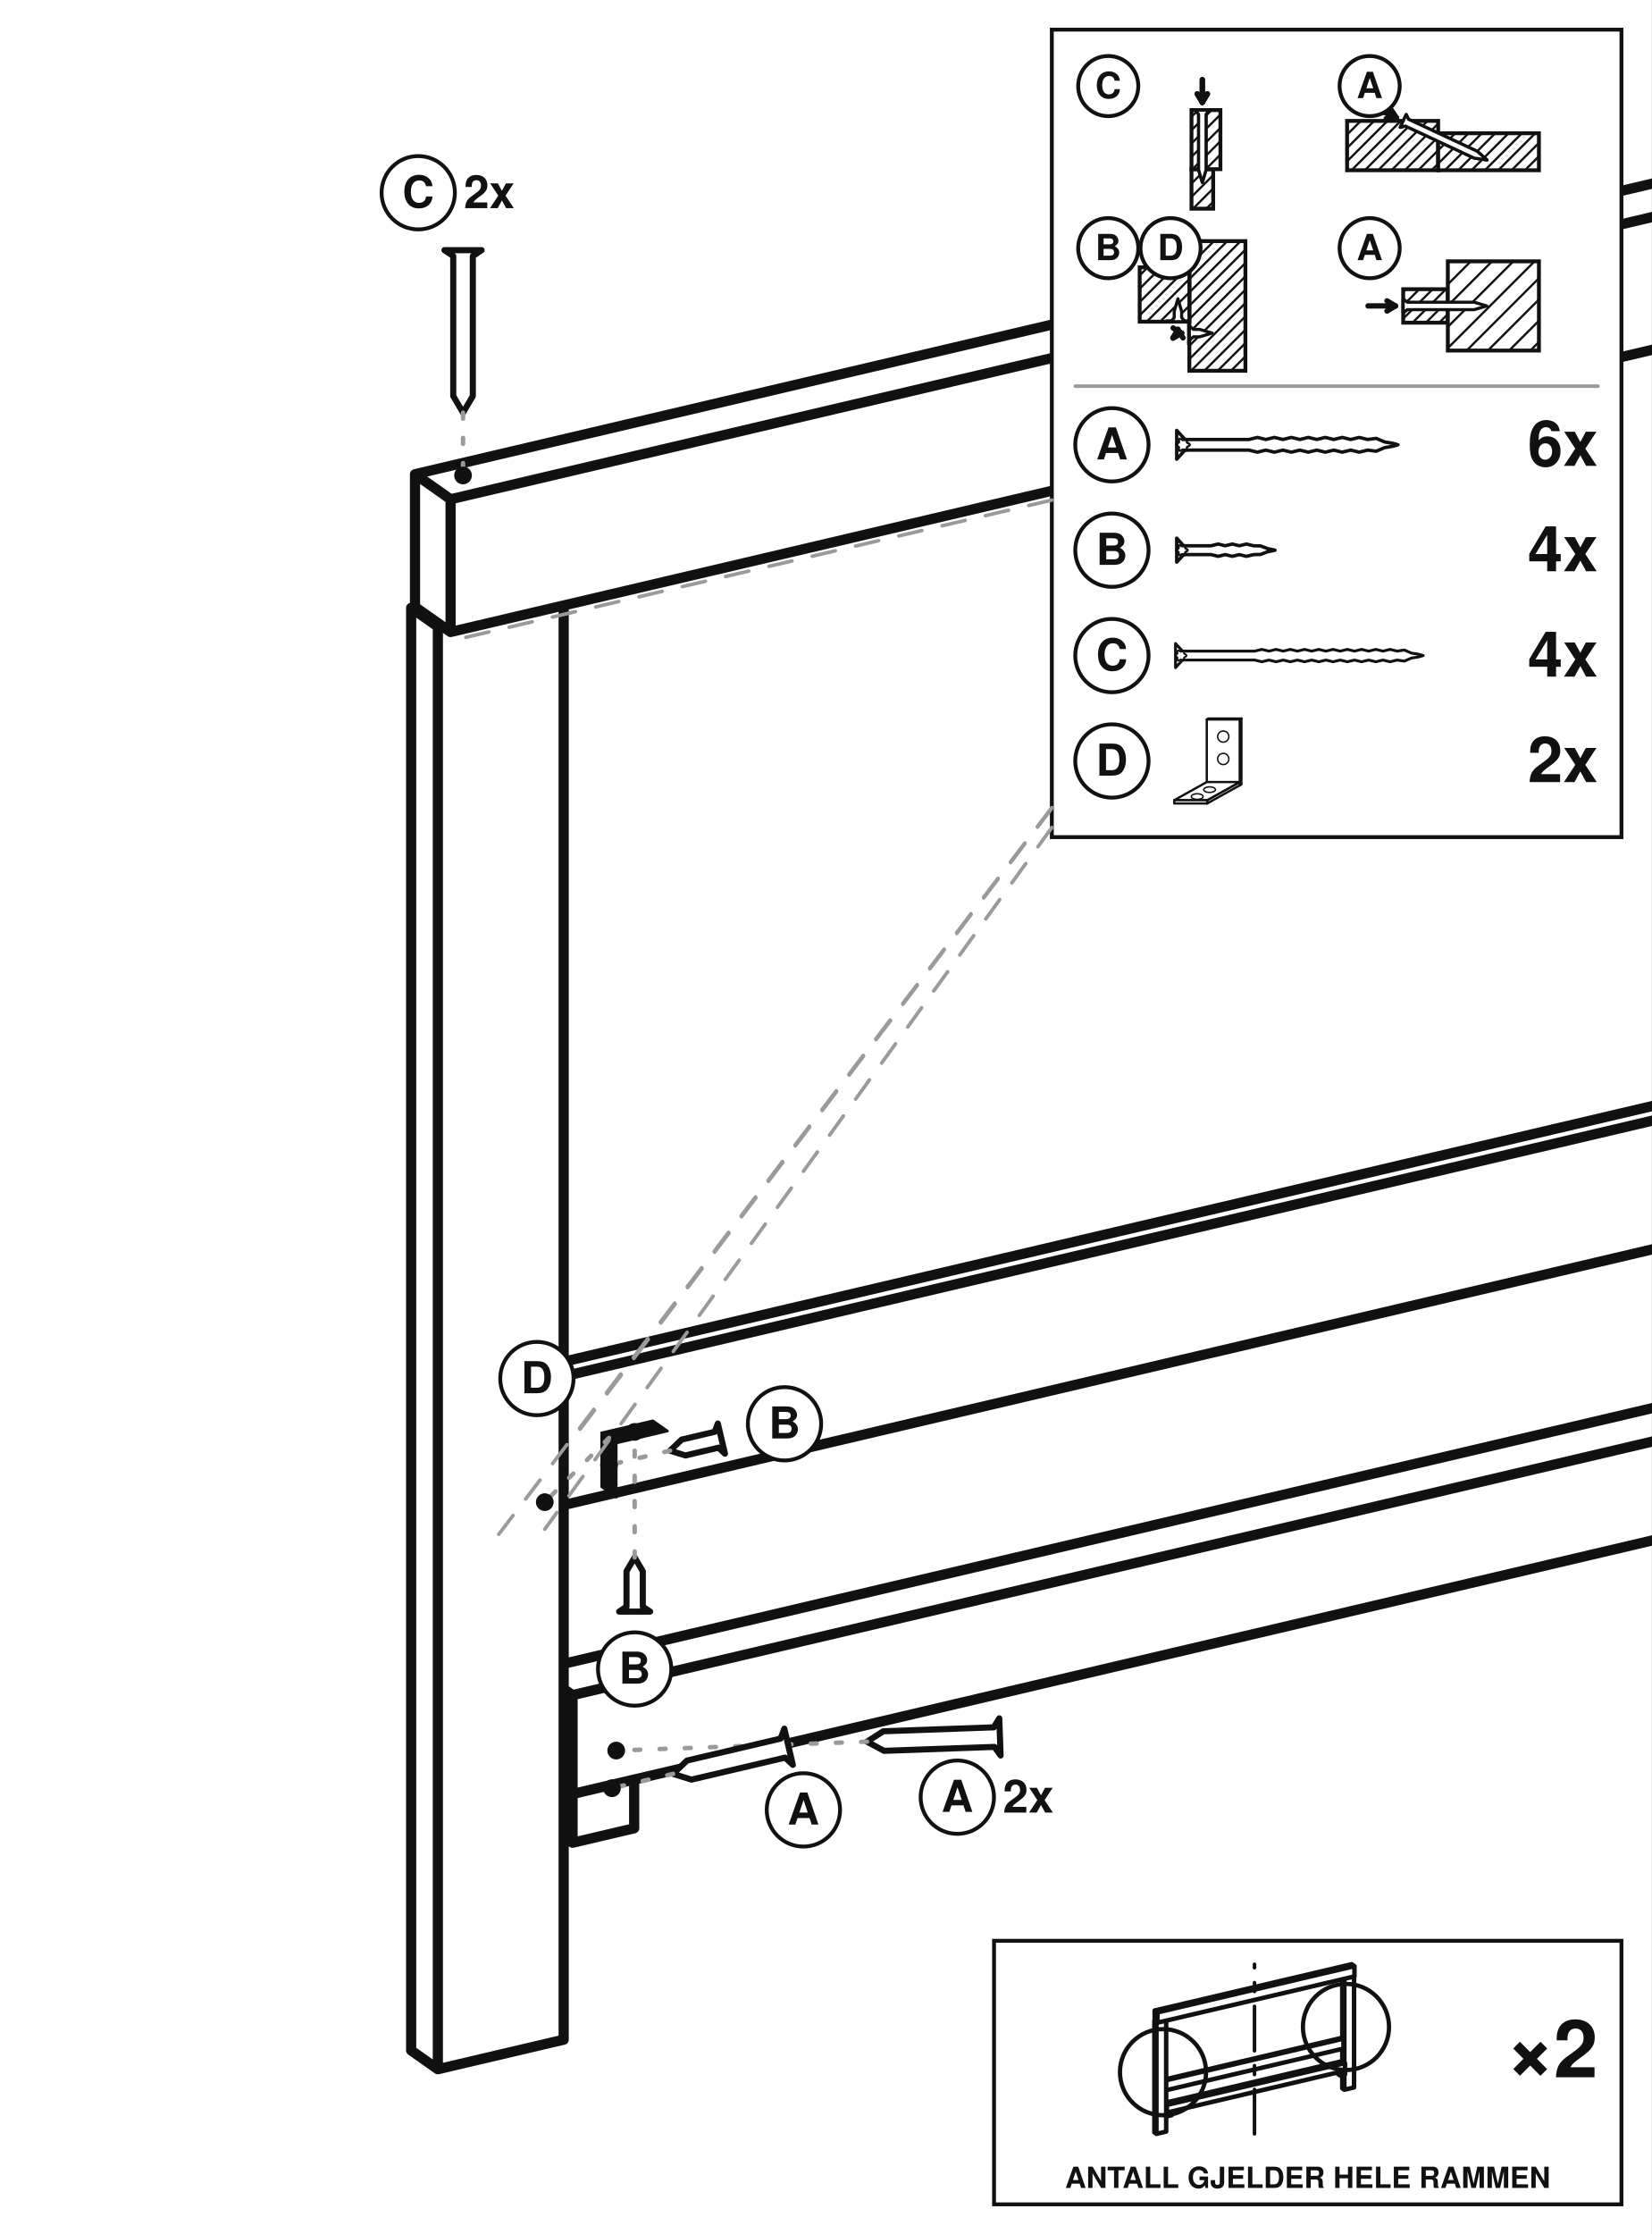
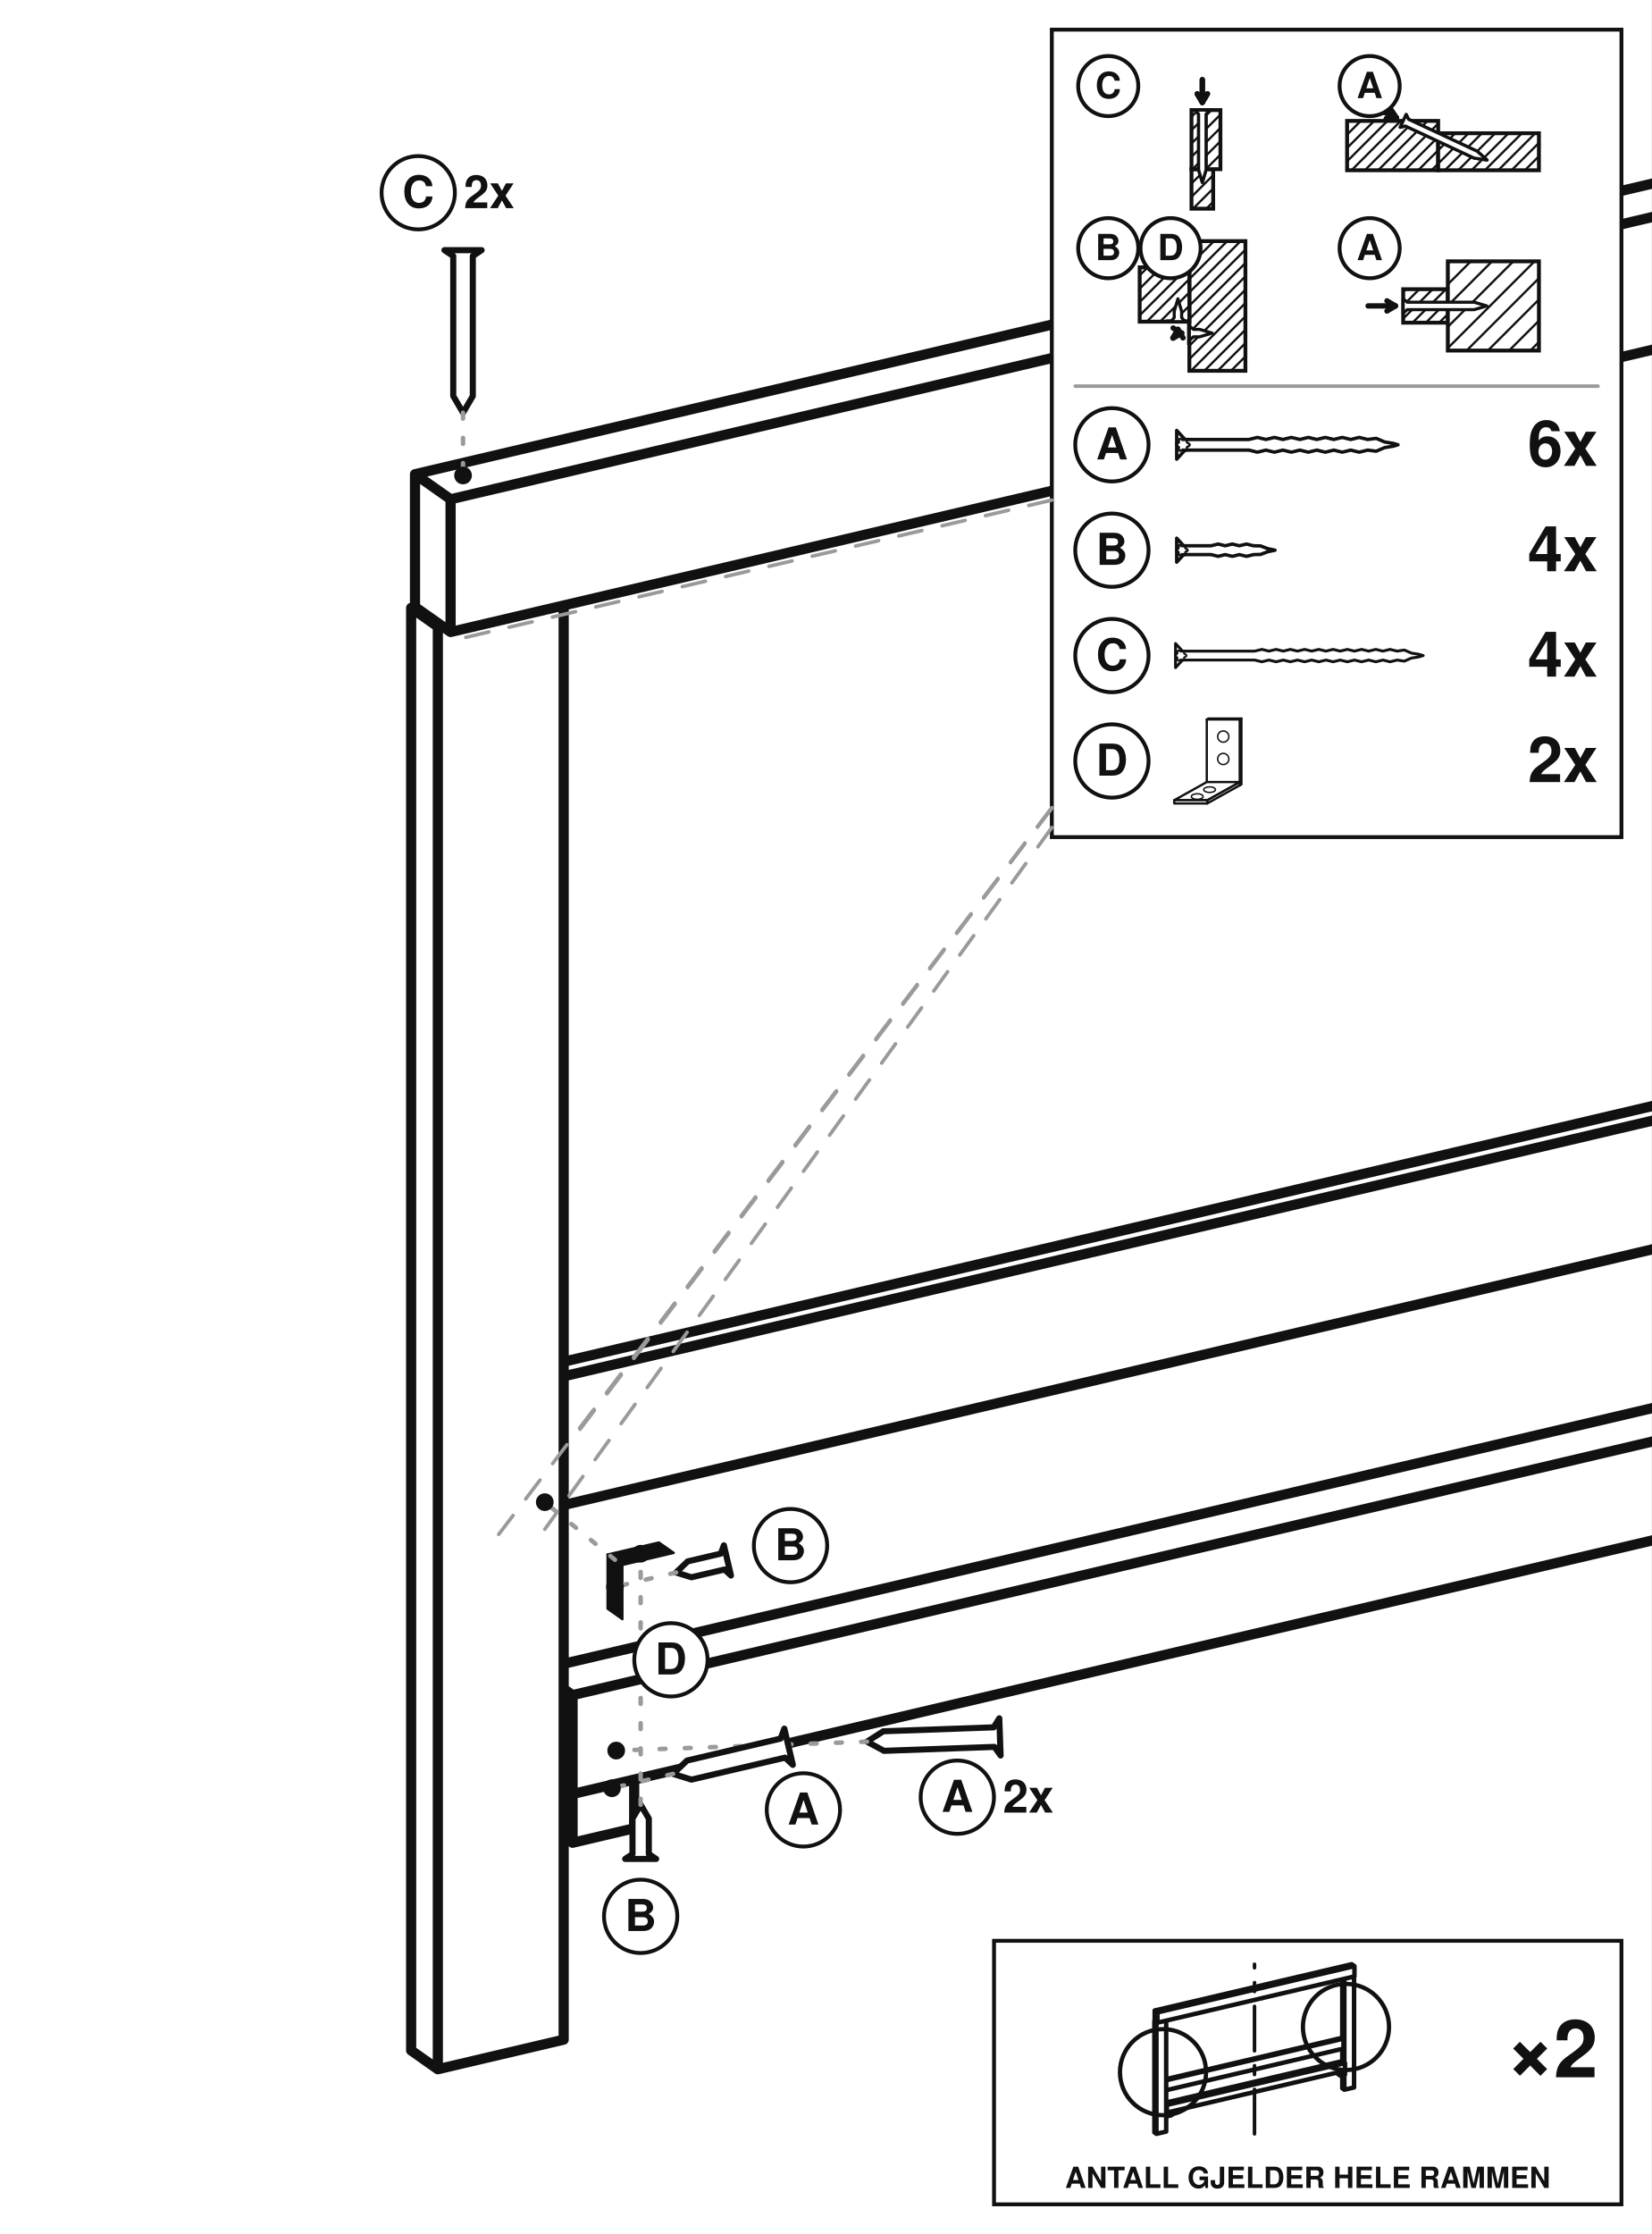
<svg xmlns="http://www.w3.org/2000/svg" viewBox="-1348.04 -551.25 1113.74 1506.68">
  <rect x="-1348.04" y="-551.25" width="1113.74" height="1506.68" fill="#ffffff" />
  <path d="M567.82,210.25 L591.82,227.15 M591.82,293.84 L591.82,227.15 M-967.82,587.77 L-961.82,592 M-961.82,658.69 L-961.82,592 M-967.82,654.46 L-961.82,658.69 M567.82,210.25 L-967.82,570.86 M591.82,293.84 L-961.82,658.69 M591.82,227.15 L-961.82,592 M591.82,326.73 L591.82,293.84 M526.26,319.58 L526.26,309.24 M550.26,336.49 L550.26,303.6 M526.26,319.58 L550.26,336.49 M591.82,326.73 L550.26,336.49 M591.82,293.84 L550.26,303.6 M-920.26,681.81 L-920.26,648.92 M-967.82,654.46 L-961.82,658.69 M-961.82,691.57 L-961.82,658.69 M-967.82,687.35 L-961.82,691.57 M-920.26,681.81 L-961.82,691.57 M-920.26,648.92 L-961.82,658.69 M670.7,439.6 L670.7,-527.69 M567.82,446.85 L567.82,332.37 M567.82,210.25 L567.82,103.17 M567.82,6.53 L567.82,-503.53 M585.82,459.53 L585.82,328.14 M585.82,222.93 L585.82,-507.76 M567.82,446.85 L585.82,459.53 M670.7,439.6 L585.82,459.53 M-967.82,824.38 L-967.82,-142.91 M-1070.7,831.63 L-1070.7,-141.3 M-1070.7,-141.3 L-1052.7,-128.62 M-1052.7,844.31 L-1052.7,-128.62 M-1070.7,831.63 L-1052.7,844.31 M-1068.1,-141.91 L-1070.7,-141.3 M-967.82,824.38 L-1052.7,844.31 M-1050.1,-129.23 L-1052.7,-128.62 M567.82,6.53 L578.32,13.92 M578.32,100.71 L578.32,13.92 M567.82,6.53 L-967.82,367.14 M578.32,100.71 L-967.82,463.79 M578.32,13.92 L-967.82,377 M650.1,-634.92 L674.1,-618.01 M674.1,-528.48 L674.1,-618.01 M-1068.1,-141.91 L-1068.1,-231.44 M-1068.1,-231.44 L-1044.1,-214.53 M-1044.1,-125 L-1044.1,-214.53 M-1068.1,-141.91 L-1044.1,-125 M650.1,-634.92 L-1068.1,-231.44 M674.1,-528.48 L-1044.1,-125 M674.1,-618.01 L-1044.1,-214.53" fill="none" stroke="#111111" stroke-width="3.09" stroke-linecap="round" stroke-linejoin="round" stroke-dasharray="26 20" />
  <path d="M567.82,210.25 L591.82,227.15 M591.82,293.84 L591.82,227.15 M-967.82,587.77 L-961.82,592 M-961.82,658.69 L-961.82,592 M-967.82,654.46 L-961.82,658.69 M567.82,210.25 L-967.82,570.86 M591.82,293.84 L-961.82,658.69 M591.82,227.15 L-961.82,592 M591.82,326.73 L591.82,293.84 M526.26,319.58 L526.26,309.24 M550.26,336.49 L550.26,303.6 M526.26,319.58 L550.26,336.49 M591.82,326.73 L550.26,336.49 M591.82,293.84 L550.26,303.6 M-920.26,681.81 L-920.26,648.92 M-967.82,654.46 L-961.82,658.69 M-961.82,691.57 L-961.82,658.69 M-967.82,687.35 L-961.82,691.57 M-920.26,681.81 L-961.82,691.57 M-920.26,648.92 L-961.82,658.69 M670.7,439.6 L670.7,-527.69 M567.82,446.85 L567.82,332.37 M567.82,210.25 L567.82,103.17 M567.82,6.53 L567.82,-503.53 M585.82,459.53 L585.82,328.14 M585.82,222.93 L585.82,-507.76 M567.82,446.85 L585.82,459.53 M670.7,439.6 L585.82,459.53 M-967.82,824.38 L-967.82,-142.91 M-1070.7,831.63 L-1070.7,-141.3 M-1070.7,-141.3 L-1052.7,-128.62 M-1052.7,844.31 L-1052.7,-128.62 M-1070.7,831.63 L-1052.7,844.31 M-1068.1,-141.91 L-1070.7,-141.3 M-967.82,824.38 L-1052.7,844.31 M-1050.1,-129.23 L-1052.7,-128.62 M567.82,6.53 L578.32,13.92 M578.32,100.71 L578.32,13.92 M567.82,6.53 L-967.82,367.14 M578.32,100.71 L-967.82,463.79 M578.32,13.92 L-967.82,377 M650.1,-634.92 L674.1,-618.01 M674.1,-528.48 L674.1,-618.01 M-1068.1,-141.91 L-1068.1,-231.44 M-1068.1,-231.44 L-1044.1,-214.53 M-1044.1,-125 L-1044.1,-214.53 M-1068.1,-141.91 L-1044.1,-125 M650.1,-634.92 L-1068.1,-231.44 M674.1,-528.48 L-1044.1,-125 M674.1,-618.01 L-1044.1,-214.53" fill="none" stroke="#111111" stroke-width="6.87" stroke-linecap="round" stroke-linejoin="round" />
  <rect x="-638.54" y="-531.25" width="384.24" height="544.58" rx="0" fill="#ffffff" stroke="#111111" stroke-width="2.61" />
  <rect x="-544.34" y="-437.15" width="14.64" height="26.65" rx="0" fill="#ffffff" stroke="#111111" stroke-width="2.61" />
  <path d="M-544.34,-436.46 L-543.65,-437.15 M-544.34,-427.47 L-534.65,-437.15 M-544.34,-418.47 L-529.7,-433.11 M-543.3,-410.51 L-529.7,-424.11 M-534.3,-410.51 L-529.7,-415.11" fill="none" stroke="#111111" stroke-width="1.51" />
  <rect x="-544.34" y="-477.01" width="19.52" height="39.86" rx="0" fill="#ffffff" stroke="#111111" stroke-width="2.61" />
  <path d="M-544.34,-472.46 L-539.79,-477.01 M-544.34,-463.46 L-530.79,-477.01 M-544.34,-454.46 L-524.82,-473.98 M-544.34,-445.46 L-524.82,-464.98 M-543.65,-437.15 L-524.82,-455.98 M-534.65,-437.15 L-524.82,-446.99 M-525.65,-437.15 L-524.82,-437.99" fill="none" stroke="#111111" stroke-width="1.51" />
  <path d="M-532.26,-477.01 L-534.51,-474.25 L-534.51,-436.73 L-537.02,-428.21 L-539.53,-436.73 L-539.53,-474.25 L-541.78,-477.01 Z" fill="#ffffff" stroke="#111111" stroke-width="2.09" stroke-linejoin="round" />
  <path d="M-537.02,-497.51 L-537.02,-482.25" fill="none" stroke="#111111" stroke-width="3.61" stroke-linecap="round" />
  <path d="M-537.02,-482.25 L-533.58,-487.97" fill="none" stroke="#111111" stroke-width="3.61" stroke-linecap="round" />
  <path d="M-537.02,-482.25 L-540.46,-487.97" fill="none" stroke="#111111" stroke-width="3.61" stroke-linecap="round" />
  <path d="M-532.26,-477.01 L-534.51,-474.25 L-534.51,-436.73 L-537.02,-428.21 L-539.53,-436.73 L-539.53,-474.25 L-541.78,-477.01 Z" fill="#ffffff" stroke="#111111" stroke-width="2.09" stroke-linejoin="round" />
  <path d="M-537.02,-497.51 L-537.02,-482.25" fill="none" stroke="#111111" stroke-width="3.61" stroke-linecap="round" />
  <path d="M-537.02,-482.25 L-533.58,-487.97" fill="none" stroke="#111111" stroke-width="3.61" stroke-linecap="round" />
  <path d="M-537.02,-482.25 L-540.46,-487.97" fill="none" stroke="#111111" stroke-width="3.61" stroke-linecap="round" />
  <circle cx="-600.49" cy="-493.2" r="20.28" fill="#ffffff" stroke="#111111" stroke-width="2.61" />
  <text x="-600.49" y="-485.09" font-family="Helvetica, Arial, sans-serif" font-size="24.33" font-weight="bold" text-anchor="middle" fill="#111111">C</text>
  <rect x="-439.37" y="-469.71" width="61.43" height="33.28" rx="0" fill="#ffffff" stroke="#111111" stroke-width="2.61" />
  <path d="M-439.37,-469.45 L-439.11,-469.71 M-439.37,-460.45 L-430.12,-469.71 M-439.37,-451.46 L-421.12,-469.71 M-439.37,-442.46 L-412.12,-469.71 M-436.4,-436.42 L-403.12,-469.71 M-427.41,-436.42 L-394.12,-469.71 M-418.41,-436.42 L-385.12,-469.71 M-409.41,-436.42 L-377.93,-467.9 M-400.41,-436.42 L-377.93,-458.9 M-391.41,-436.42 L-377.93,-449.9 M-382.42,-436.42 L-377.93,-440.9" fill="none" stroke="#111111" stroke-width="1.51" />
  <rect x="-377.93" y="-461.38" width="67.95" height="24.96" rx="0" fill="#ffffff" stroke="#111111" stroke-width="2.61" />
  <path d="M-377.93,-458.9 L-375.45,-461.38 M-377.93,-449.9 L-366.45,-461.38 M-377.93,-440.9 L-357.45,-461.38 M-373.42,-436.42 L-348.45,-461.38 M-364.42,-436.42 L-339.46,-461.38 M-355.42,-436.42 L-330.46,-461.38 M-346.42,-436.42 L-321.46,-461.38 M-337.42,-436.42 L-312.46,-461.38 M-328.43,-436.42 L-309.98,-454.87 M-319.43,-436.42 L-309.98,-445.87 M-310.43,-436.42 L-309.98,-436.87" fill="none" stroke="#111111" stroke-width="1.51" />
  <path d="M-399.5,-474.02 L-397.95,-470.81 L-351.62,-449.21 L-344.95,-443.33 L-353.73,-444.66 L-400.07,-466.27 L-403.52,-465.39 Z" fill="#ffffff" stroke="#111111" stroke-width="2.09" stroke-linejoin="round" />
  <path d="M-425.26,-480.78 L-406.26,-471.92" fill="none" stroke="#111111" stroke-width="3.61" stroke-linecap="round" />
  <path d="M-406.26,-471.92 L-409.98,-477.45" fill="none" stroke="#111111" stroke-width="3.61" stroke-linecap="round" />
  <path d="M-406.26,-471.92 L-412.89,-471.22" fill="none" stroke="#111111" stroke-width="3.61" stroke-linecap="round" />
  <path d="M-399.5,-474.02 L-397.95,-470.81 L-351.62,-449.21 L-344.95,-443.33 L-353.73,-444.66 L-400.07,-466.27 L-403.52,-465.39 Z" fill="#ffffff" stroke="#111111" stroke-width="2.09" stroke-linejoin="round" />
  <path d="M-425.26,-480.78 L-406.26,-471.92" fill="none" stroke="#111111" stroke-width="3.61" stroke-linecap="round" />
  <path d="M-406.26,-471.92 L-409.98,-477.45" fill="none" stroke="#111111" stroke-width="3.61" stroke-linecap="round" />
  <path d="M-406.26,-471.92 L-412.89,-471.22" fill="none" stroke="#111111" stroke-width="3.61" stroke-linecap="round" />
  <circle cx="-424.16" cy="-493.2" r="20.28" fill="#ffffff" stroke="#111111" stroke-width="2.61" />
  <text x="-424.16" y="-485.09" font-family="Helvetica, Arial, sans-serif" font-size="24.33" font-weight="bold" text-anchor="middle" fill="#111111">A</text>
  <rect x="-545.76" y="-388.64" width="37.79" height="87.46" rx="0" fill="#ffffff" stroke="#111111" stroke-width="2.61" />
  <path d="M-545.76,-381.05 L-538.17,-388.64 M-545.76,-372.05 L-529.17,-388.64 M-545.76,-363.06 L-520.18,-388.64 M-545.76,-354.06 L-511.18,-388.64 M-545.76,-345.06 L-507.97,-382.85 M-545.76,-336.06 L-507.97,-373.85 M-545.76,-327.06 L-507.97,-364.85 M-545.76,-318.06 L-507.97,-355.85 M-545.76,-309.07 L-507.97,-346.86 M-544.64,-301.19 L-507.97,-337.86 M-535.65,-301.19 L-507.97,-328.86 M-526.65,-301.19 L-507.97,-319.86 M-517.65,-301.19 L-507.97,-310.86 M-508.65,-301.19 L-507.97,-301.87" fill="none" stroke="#111111" stroke-width="1.51" />
  <rect x="-579.28" y="-370.94" width="33.52" height="36.63" rx="0" fill="#ffffff" stroke="#111111" stroke-width="2.61" />
  <path d="M-579.28,-365.53 L-573.87,-370.94 M-579.28,-356.53 L-564.87,-370.94 M-579.28,-347.54 L-555.87,-370.94 M-579.28,-338.54 L-546.87,-370.94 M-574.51,-334.31 L-545.76,-363.06 M-565.51,-334.31 L-545.76,-354.06 M-556.51,-334.31 L-545.76,-345.06 M-547.51,-334.31 L-545.76,-336.06" fill="none" stroke="#111111" stroke-width="1.51" />
  <path d="M-545.76,-334.31 L-545.76,-318.89 L-546.53,-318.89 L-546.53,-334.31 Z" fill="#111111" stroke="#111111" stroke-width="1.57" stroke-linejoin="round" />
  <path d="M-545.76,-334.31 L-561.19,-334.31 L-561.19,-335.08 L-545.76,-335.08 Z" fill="#111111" stroke="#111111" stroke-width="1.57" stroke-linejoin="round" />
  <path d="M-545.76,-331.36 L-543.01,-329.11 L-538.86,-329.11 L-530.34,-326.6 L-538.86,-324.09 L-543.01,-324.09 L-545.76,-321.84 Z" fill="#ffffff" stroke="#111111" stroke-width="2.09" stroke-linejoin="round" />
  <path d="M-552.24,-326.6 L-551,-326.6" fill="none" stroke="#111111" stroke-width="3.61" stroke-linecap="round" />
  <path d="M-551,-326.6 L-556.72,-330.04" fill="none" stroke="#111111" stroke-width="3.61" stroke-linecap="round" />
  <path d="M-551,-326.6 L-556.72,-323.16" fill="none" stroke="#111111" stroke-width="3.61" stroke-linecap="round" />
  <path d="M-558.24,-334.31 L-555.98,-337.07 L-555.98,-341.21 L-553.48,-349.74 L-550.97,-341.21 L-550.97,-337.07 L-548.71,-334.31 Z" fill="#ffffff" stroke="#111111" stroke-width="2.09" stroke-linejoin="round" />
  <path d="M-553.48,-327.83 L-553.48,-329.07" fill="none" stroke="#111111" stroke-width="3.61" stroke-linecap="round" />
  <path d="M-553.48,-329.07 L-556.91,-323.36" fill="none" stroke="#111111" stroke-width="3.61" stroke-linecap="round" />
  <path d="M-553.48,-329.07 L-550.04,-323.36" fill="none" stroke="#111111" stroke-width="3.61" stroke-linecap="round" />
  <circle cx="-600.49" cy="-383.88" r="20.28" fill="#ffffff" stroke="#111111" stroke-width="2.61" />
  <text x="-600.49" y="-375.77" font-family="Helvetica, Arial, sans-serif" font-size="24.33" font-weight="bold" text-anchor="middle" fill="#111111">B</text>
  <circle cx="-558.45" cy="-383.88" r="20.28" fill="#ffffff" stroke="#111111" stroke-width="2.61" />
  <text x="-558.45" y="-375.77" font-family="Helvetica, Arial, sans-serif" font-size="24.33" font-weight="bold" text-anchor="middle" fill="#111111">D</text>
  <rect x="-401.52" y="-356.2" width="30.1" height="22.57" rx="0" fill="#ffffff" stroke="#111111" stroke-width="2.61" />
  <path d="M-401.52,-354.33 L-399.65,-356.2 M-401.52,-345.33 L-390.65,-356.2 M-401.52,-336.33 L-381.65,-356.2 M-395.22,-333.63 L-372.65,-356.2 M-386.23,-333.63 L-371.42,-348.43 M-377.23,-333.63 L-371.42,-339.43" fill="none" stroke="#111111" stroke-width="1.51" />
  <rect x="-371.42" y="-375.01" width="61.45" height="60.19" rx="0" fill="#ffffff" stroke="#111111" stroke-width="2.61" />
  <path d="M-371.42,-373.81 L-370.22,-375.01 M-371.42,-359.48 L-355.89,-375.01 M-371.42,-345.14 L-341.56,-375.01 M-371.42,-330.81 L-327.23,-375.01 M-371.42,-316.48 L-312.89,-375.01 M-358.75,-314.82 L-309.98,-363.6 M-344.42,-314.82 L-309.98,-349.26 M-330.09,-314.82 L-309.98,-334.93 M-315.76,-314.82 L-309.98,-320.6" fill="none" stroke="#111111" stroke-width="1.51" />
  <path d="M-401.52,-349.68 L-398.76,-347.42 L-353.61,-347.42 L-345.09,-344.92 L-353.61,-342.41 L-398.76,-342.41 L-401.52,-340.15 Z" fill="#ffffff" stroke="#111111" stroke-width="2.09" stroke-linejoin="round" />
  <path d="M-425.22,-344.92 L-406.76,-344.92" fill="none" stroke="#111111" stroke-width="3.61" stroke-linecap="round" />
  <path d="M-406.76,-344.92 L-412.47,-348.35" fill="none" stroke="#111111" stroke-width="3.61" stroke-linecap="round" />
  <path d="M-406.76,-344.92 L-412.47,-341.48" fill="none" stroke="#111111" stroke-width="3.61" stroke-linecap="round" />
  <circle cx="-424.16" cy="-383.88" r="20.28" fill="#ffffff" stroke="#111111" stroke-width="2.61" />
  <text x="-424.16" y="-375.77" font-family="Helvetica, Arial, sans-serif" font-size="24.33" font-weight="bold" text-anchor="middle" fill="#111111">A</text>
  <path d="M-622.74,-290.81 L-270.1,-290.81" fill="none" stroke="#9a9a9a" stroke-width="2.4" stroke-linecap="round" />
  <circle cx="-598.01" cy="-251.27" r="24.73" fill="#ffffff" stroke="#111111" stroke-width="2.61" />
  <text x="-598.01" y="-241.38" font-family="Helvetica, Arial, sans-serif" font-size="29.67" font-weight="bold" text-anchor="middle" fill="#111111">A</text>
  <svg x="-559.29" y="-276.15" width="159.23" height="49.76" viewBox="0 0 384 120" preserveAspectRatio="xMidYMid meet">
    <g fill="none" stroke="#111" stroke-width="5.5" stroke-linecap="round" stroke-linejoin="round">
      <g transform="scale(4) translate(3 15)" stroke-width="1.38">
        <path d="M 0 -5.85 L 3.39 -2.16 L 29.38 -2.16 L 29.38 -2.16 L 32.83 -3 L 36.28 -2.16 L 39.73 -3 L 43.18 -2.16 L 46.63 -3 L 50.08 -2.16 L 53.53 -3 L 56.98 -2.16 L 60.43 -3 L 63.88 -2.16 L 67.33 -3 L 70.78 -2.16 L 74.23 -3 L 77.68 -2.16 L 81.13 -2.61 L 84.58 -1.15 L 88.03 -0.58 L 90 0 L 90 0 L 90 0 L 88.03 0.58 L 84.58 1.15 L 81.13 2.61 L 77.68 2.16 L 74.23 3 L 70.78 2.16 L 67.33 3 L 63.88 2.16 L 60.43 3 L 56.98 2.16 L 53.53 3 L 50.08 2.16 L 46.63 3 L 43.18 2.16 L 39.73 3 L 36.28 2.16 L 32.83 3 L 29.38 2.16 L 29.38 2.16 L 3.39 2.16 L 0 5.85 Z" />
        <path d="M 5.35 0 L 5.07 0.45 L 4.52 0.72 L 4.16 0.94 L 4.15 1.35 L 4.19 1.97 L 3.94 2.43 L 3.42 2.42 L 2.91 2.07 L 2.54 1.87 L 2.17 2.07 L 1.66 2.42 L 1.14 2.43 L 0.89 1.97 L 0.93 1.35 L 0.92 0.94 L 0.56 0.72 L 0.01 0.45 L -0.27 0 L 0.01 -0.45 L 0.56 -0.72 L 0.92 -0.94 L 0.93 -1.35 L 0.89 -1.97 L 1.14 -2.43 L 1.66 -2.42 L 2.17 -2.07 L 2.54 -1.87 L 2.91 -2.07 L 3.42 -2.42 L 3.94 -2.43 L 4.19 -1.97 L 4.15 -1.35 L 4.16 -0.94 L 4.52 -0.72 L 5.07 -0.45 Z" stroke-width="0.88" />
      </g>
    </g>
  </svg>
  <text x="-270.1" y="-237.06" font-family="Helvetica, Arial, sans-serif" font-size="42.65" font-weight="bold" text-anchor="end" fill="#111111">6x</text>
  <circle cx="-598.01" cy="-180.19" r="24.73" fill="#ffffff" stroke="#111111" stroke-width="2.61" />
  <text x="-598.01" y="-170.3" font-family="Helvetica, Arial, sans-serif" font-size="29.67" font-weight="bold" text-anchor="middle" fill="#111111">B</text>
  <svg x="-559.29" y="-205.07" width="76.3" height="49.76" viewBox="0 0 184 120" preserveAspectRatio="xMidYMid meet">
    <g fill="none" stroke="#111" stroke-width="5.5" stroke-linecap="round" stroke-linejoin="round">
      <g transform="scale(4) translate(3 15)" stroke-width="1.38">
        <path d="M 0 -4.88 L 2.83 -1.8 L 13.98 -1.8 L 13.98 -1.8 L 16.86 -2.5 L 19.73 -1.8 L 22.61 -2.5 L 25.48 -1.8 L 28.36 -2.5 L 31.23 -1.8 L 34.11 -1.73 L 36.98 -0.64 L 39.86 -0.04 L 40 0 L 40 0 L 40 0 L 39.86 0.04 L 36.98 0.64 L 34.11 1.73 L 31.23 1.8 L 28.36 2.5 L 25.48 1.8 L 22.61 2.5 L 19.73 1.8 L 16.86 2.5 L 13.98 1.8 L 13.98 1.8 L 2.83 1.8 L 0 4.88 Z" />
        <path d="M 4.49 0 L 4.26 0.37 L 3.8 0.6 L 3.5 0.78 L 3.49 1.13 L 3.53 1.64 L 3.32 2.03 L 2.88 2.02 L 2.45 1.73 L 2.15 1.56 L 1.85 1.73 L 1.42 2.02 L 0.98 2.03 L 0.77 1.64 L 0.81 1.13 L 0.8 0.78 L 0.5 0.6 L 0.04 0.37 L -0.19 0 L 0.04 -0.37 L 0.5 -0.6 L 0.8 -0.78 L 0.81 -1.13 L 0.77 -1.64 L 0.98 -2.03 L 1.42 -2.02 L 1.85 -1.73 L 2.15 -1.56 L 2.45 -1.73 L 2.88 -2.02 L 3.32 -2.03 L 3.53 -1.64 L 3.49 -1.13 L 3.5 -0.78 L 3.8 -0.6 L 4.26 -0.37 Z" stroke-width="0.88" />
      </g>
    </g>
  </svg>
  <text x="-270.1" y="-165.97" font-family="Helvetica, Arial, sans-serif" font-size="42.65" font-weight="bold" text-anchor="end" fill="#111111">4x</text>
  <circle cx="-598.01" cy="-109.1" r="24.73" fill="#ffffff" stroke="#111111" stroke-width="2.61" />
  <text x="-598.01" y="-99.21" font-family="Helvetica, Arial, sans-serif" font-size="29.67" font-weight="bold" text-anchor="middle" fill="#111111">C</text>
  <svg x="-559.29" y="-129.99" width="175.45" height="41.77" viewBox="0 0 504 120" preserveAspectRatio="xMidYMid meet">
    <g fill="none" stroke="#111" stroke-width="5.5" stroke-linecap="round" stroke-linejoin="round">
      <g transform="scale(4) translate(3 15)" stroke-width="1.38">
        <path d="M 0 -5.85 L 3.39 -2.16 L 38.38 -2.16 L 38.38 -2.16 L 41.83 -3 L 45.28 -2.16 L 48.73 -3 L 52.18 -2.16 L 55.63 -3 L 59.08 -2.16 L 62.53 -3 L 65.98 -2.16 L 69.43 -3 L 72.88 -2.16 L 76.33 -3 L 79.78 -2.16 L 83.23 -3 L 86.68 -2.16 L 90.13 -3 L 93.58 -2.16 L 97.03 -3 L 100.48 -2.16 L 103.93 -3 L 107.38 -2.16 L 110.83 -2.7 L 114.28 -1.21 L 117.73 -0.67 L 120 0 L 120 0 L 120 0 L 117.73 0.67 L 114.28 1.21 L 110.83 2.7 L 107.38 2.16 L 103.93 3 L 100.48 2.16 L 97.03 3 L 93.58 2.16 L 90.13 3 L 86.68 2.16 L 83.23 3 L 79.78 2.16 L 76.33 3 L 72.88 2.16 L 69.43 3 L 65.98 2.16 L 62.53 3 L 59.08 2.16 L 55.63 3 L 52.18 2.16 L 48.73 3 L 45.28 2.16 L 41.83 3 L 38.38 2.16 L 38.38 2.16 L 3.39 2.16 L 0 5.85 Z" />
        <path d="M 5.35 0 L 5.07 0.45 L 4.52 0.72 L 4.16 0.94 L 4.15 1.35 L 4.19 1.97 L 3.94 2.43 L 3.42 2.42 L 2.91 2.07 L 2.54 1.87 L 2.17 2.07 L 1.66 2.42 L 1.14 2.43 L 0.89 1.97 L 0.93 1.35 L 0.92 0.94 L 0.56 0.72 L 0.01 0.45 L -0.27 0 L 0.01 -0.45 L 0.56 -0.72 L 0.92 -0.94 L 0.93 -1.35 L 0.89 -1.97 L 1.14 -2.43 L 1.66 -2.42 L 2.17 -2.07 L 2.54 -1.87 L 2.91 -2.07 L 3.42 -2.42 L 3.94 -2.43 L 4.19 -1.97 L 4.15 -1.35 L 4.16 -0.94 L 4.52 -0.72 L 5.07 -0.45 Z" stroke-width="0.88" />
      </g>
    </g>
  </svg>
  <text x="-270.1" y="-94.89" font-family="Helvetica, Arial, sans-serif" font-size="42.65" font-weight="bold" text-anchor="end" fill="#111111">4x</text>
  <circle cx="-598.01" cy="-38.02" r="24.73" fill="#ffffff" stroke="#111111" stroke-width="2.61" />
  <text x="-598.01" y="-28.13" font-family="Helvetica, Arial, sans-serif" font-size="29.67" font-weight="bold" text-anchor="middle" fill="#111111">D</text>
  <svg x="-559.29" y="-70.01" width="51.98" height="63.98" viewBox="0 0 187.2 230.4" preserveAspectRatio="xMidYMid meet">
    <g fill="none" stroke="#111" stroke-width="5.5" stroke-linecap="round" stroke-linejoin="round">
      <g transform="scale(4) translate(23.8 43)" stroke-width="1.38">
        <path d="M 20 0 L 20 -40 L 18.96 -39.42 L 18.96 0.58 Z" fill="#fff" />
        <path d="M 0 -40 L 20 -40 L 18.96 -39.42 L -1.04 -39.42 Z" fill="#fff" />
        <path d="M -1.04 0.58 L 18.96 0.58 L 18.96 -39.42 L -1.04 -39.42 Z" fill="#fff" />
        <path d="M 18.96 0.58 L -0.8 11.6 L -0.8 9.6 L 18.96 -1.42 Z" fill="#fff" />
        <path d="M -1.04 -1.42 L 18.96 -1.42 L -0.8 9.6 L -20.8 9.6 Z" fill="#fff" />
        <path d="M -20.8 11.6 L -0.8 11.6 L -0.8 9.6 L -20.8 9.6 Z" fill="#fff" />
        <circle cx="8.96" cy="-15.42" r="3.4" stroke-width="0.88" />
        <circle cx="8.96" cy="-29.02" r="3.4" stroke-width="0.88" />
        <ellipse cx="0.66" cy="3.21" rx="3.57" ry="1.7" stroke-width="0.88" />
        <ellipse cx="-6.85" cy="7.4" rx="3.57" ry="1.7" stroke-width="0.88" />
      </g>
    </g>
  </svg>
  <text x="-270.1" y="-23.8" font-family="Helvetica, Arial, sans-serif" font-size="42.65" font-weight="bold" text-anchor="end" fill="#111111">2x</text>
  <path d="M-1023.17,-382.53 L-1029.11,-378.57 L-1029.11,-284.13 L-1035.71,-272.91 L-1042.31,-284.13 L-1042.31,-378.57 L-1048.25,-382.53 Z" fill="#ffffff" stroke="#111111" stroke-width="4.12" stroke-linejoin="round" />
  <path d="M-1035.71,-272.91 L-1035.71,-230.59" fill="none" stroke="#9a9a9a" stroke-width="3.02" stroke-linecap="round" stroke-dasharray="4 13" />
  <circle cx="-1035.71" cy="-230.59" r="5.98" fill="#111111" />
-   <path d="M-930.39,535.66 L-925.44,532.36 L-925.44,508.47 L-919.94,499.12 L-914.44,508.47 L-914.44,532.36 L-909.49,535.66 Z" fill="#ffffff" stroke="#111111" stroke-width="4.12" stroke-linejoin="round" />
-   <path d="M-919.94,499.12 L-919.94,414.47" fill="none" stroke="#9a9a9a" stroke-width="3.02" stroke-linecap="round" stroke-dasharray="4 13" />
-   <circle cx="-919.94" cy="414.47" r="5.98" fill="#111111" />
-   <path d="M-942.26,415.02 L-942.26,451.56 L-932.26,458.6 L-932.26,422.06 L-942.26,415.02 Z" fill="#111111" stroke="#111111" stroke-width="1.57" stroke-linejoin="round" />
-   <path d="M-942.26,415.02 L-907.62,406.88 L-897.62,413.93 L-932.26,422.06 L-942.26,415.02 Z" fill="#111111" stroke="#111111" stroke-width="1.57" stroke-linejoin="round" />
-   <path d="M-937.26,418.54 L-980.57,461.85" fill="none" stroke="#9a9a9a" stroke-width="3.02" stroke-linecap="round" stroke-dasharray="4 13" />
+   <path d="M-926.34,702.46 L-921.39,699.16 L-921.39,675.27 L-915.89,665.92 L-910.39,675.27 L-910.39,699.16 L-905.44,702.46 Z" fill="#ffffff" stroke="#111111" stroke-width="4.12" stroke-linejoin="round" />
+   <path d="M-915.89,665.92 L-915.89,496.63" fill="none" stroke="#9a9a9a" stroke-width="3.02" stroke-linecap="round" stroke-dasharray="4 13" />
+   <circle cx="-915.89" cy="496.63" r="5.98" fill="#111111" />
+   <path d="M-938.21,497.17 L-938.21,533.72 L-928.21,540.76 L-928.21,504.22 L-938.21,497.17 Z" fill="#111111" stroke="#111111" stroke-width="1.57" stroke-linejoin="round" />
+   <path d="M-938.21,497.17 L-903.57,489.04 L-893.57,496.08 L-928.21,504.22 L-938.21,497.17 Z" fill="#111111" stroke="#111111" stroke-width="1.57" stroke-linejoin="round" />
+   <path d="M-933.21,500.7 L-980.57,461.85" fill="none" stroke="#9a9a9a" stroke-width="3.02" stroke-linecap="round" stroke-dasharray="4 13" />
  <circle cx="-980.57" cy="461.85" r="5.98" fill="#111111" />
-   <path d="M-859.03,429.17 L-863.37,425.11 L-885.7,430.35 L-896.06,427.13 L-888.21,419.64 L-865.89,414.4 L-863.81,408.83 Z" fill="#ffffff" stroke="#111111" stroke-width="4.12" stroke-linejoin="round" />
-   <path d="M-896.06,427.13 L-937.26,436.81" fill="none" stroke="#9a9a9a" stroke-width="3.02" stroke-linecap="round" stroke-dasharray="4 13" />
-   <circle cx="-937.26" cy="436.81" r="5.98" fill="#111111" />
+   <path d="M-854.98,511.33 L-859.32,507.27 L-881.65,512.51 L-892.01,509.29 L-884.16,501.8 L-861.84,496.56 L-859.75,490.98 Z" fill="#ffffff" stroke="#111111" stroke-width="4.12" stroke-linejoin="round" />
+   <path d="M-892.01,509.29 L-933.21,518.97" fill="none" stroke="#9a9a9a" stroke-width="3.02" stroke-linecap="round" stroke-dasharray="4 13" />
+   <circle cx="-933.21" cy="518.97" r="5.98" fill="#111111" />
  <path d="M-673.09,632.71 L-677.26,626.91 L-751.75,629.57 L-763.2,623.37 L-752.22,616.37 L-677.73,613.72 L-673.99,607.65 Z" fill="#ffffff" stroke="#111111" stroke-width="4.12" stroke-linejoin="round" />
  <path d="M-763.2,623.37 L-932.38,629.39" fill="none" stroke="#9a9a9a" stroke-width="3.02" stroke-linecap="round" stroke-dasharray="4 13" />
  <circle cx="-932.38" cy="629.39" r="5.98" fill="#111111" />
  <path d="M-813.24,639.03 L-818.46,634.15 L-881.62,648.98 L-894.05,645.12 L-884.64,636.13 L-821.48,621.3 L-818.98,614.61 Z" fill="#ffffff" stroke="#111111" stroke-width="4.12" stroke-linejoin="round" />
  <path d="M-894.05,645.12 L-935.26,654.8" fill="none" stroke="#9a9a9a" stroke-width="3.02" stroke-linecap="round" stroke-dasharray="4 13" />
  <circle cx="-935.26" cy="654.8" r="5.98" fill="#111111" />
  <circle cx="-1065.92" cy="-421.26" r="24.73" fill="#ffffff" stroke="#111111" stroke-width="2.61" />
  <text x="-1065.92" y="-411.37" font-family="Helvetica, Arial, sans-serif" font-size="29.67" font-weight="bold" text-anchor="middle" fill="#111111">C</text>
  <text x="-1035.19" y="-410.88" font-family="Helvetica, Arial, sans-serif" font-size="30.91" font-weight="bold" text-anchor="start" fill="#111111">2x</text>
-   <circle cx="-919.94" cy="574.39" r="24.73" fill="#ffffff" stroke="#111111" stroke-width="2.61" />
-   <text x="-919.94" y="584.28" font-family="Helvetica, Arial, sans-serif" font-size="29.67" font-weight="bold" text-anchor="middle" fill="#111111">B</text>
-   <circle cx="-985.88" cy="378.49" r="24.73" fill="#ffffff" stroke="#111111" stroke-width="2.61" />
-   <text x="-985.88" y="388.38" font-family="Helvetica, Arial, sans-serif" font-size="29.67" font-weight="bold" text-anchor="middle" fill="#111111">D</text>
-   <circle cx="-818.85" cy="409" r="24.73" fill="#ffffff" stroke="#111111" stroke-width="2.61" />
-   <text x="-818.85" y="418.9" font-family="Helvetica, Arial, sans-serif" font-size="29.67" font-weight="bold" text-anchor="middle" fill="#111111">B</text>
+   <circle cx="-915.89" cy="741.19" r="24.73" fill="#ffffff" stroke="#111111" stroke-width="2.61" />
+   <text x="-915.89" y="751.08" font-family="Helvetica, Arial, sans-serif" font-size="29.67" font-weight="bold" text-anchor="middle" fill="#111111">B</text>
+   <circle cx="-895.47" cy="568.18" r="24.73" fill="#ffffff" stroke="#111111" stroke-width="2.61" />
+   <text x="-895.47" y="578.07" font-family="Helvetica, Arial, sans-serif" font-size="29.67" font-weight="bold" text-anchor="middle" fill="#111111">D</text>
+   <circle cx="-814.8" cy="491.16" r="24.73" fill="#ffffff" stroke="#111111" stroke-width="2.61" />
+   <text x="-814.8" y="501.05" font-family="Helvetica, Arial, sans-serif" font-size="29.67" font-weight="bold" text-anchor="middle" fill="#111111">B</text>
  <circle cx="-702.29" cy="660.82" r="24.73" fill="#ffffff" stroke="#111111" stroke-width="2.61" />
  <text x="-702.29" y="670.71" font-family="Helvetica, Arial, sans-serif" font-size="29.67" font-weight="bold" text-anchor="middle" fill="#111111">A</text>
  <text x="-671.57" y="671.2" font-family="Helvetica, Arial, sans-serif" font-size="30.91" font-weight="bold" text-anchor="start" fill="#111111">2x</text>
  <circle cx="-806.12" cy="669.39" r="24.73" fill="#ffffff" stroke="#111111" stroke-width="2.61" />
  <text x="-806.12" y="679.28" font-family="Helvetica, Arial, sans-serif" font-size="29.67" font-weight="bold" text-anchor="middle" fill="#111111">A</text>
  <path d="M-638.54,-213.97 L-1035.71,-120.96" fill="none" stroke="#9a9a9a" stroke-width="2.4" stroke-linecap="round" stroke-dasharray="16 14" />
  <path d="M-638.54,-6.11 L-963.25,421.24" fill="none" stroke="#9a9a9a" stroke-width="2.4" stroke-linecap="round" stroke-dasharray="16 14" />
  <path d="M-638.54,6.86 L-980.57,480.12" fill="none" stroke="#9a9a9a" stroke-width="2.4" stroke-linecap="round" stroke-dasharray="16 14" />
  <path d="M-638.54,-6.58 L-1015.22,488.26" fill="none" stroke="#9a9a9a" stroke-width="2.4" stroke-linecap="round" stroke-dasharray="16 14" />
  <rect x="-677.52" y="757.68" width="423.22" height="177.75" rx="0" fill="#ffffff" stroke="#111111" stroke-width="2.61" />
  <path d="M-442.63,838.85 L-440.77,840.16 M-440.77,845.31 L-440.77,840.16 M-561.4,868.05 L-560.94,868.38 M-560.94,873.53 L-560.94,868.38 M-561.4,873.21 L-560.94,873.53 M-442.63,838.85 L-561.4,866.74 M-440.77,845.31 L-560.94,873.53 M-440.77,840.16 L-560.94,868.38 M-440.77,847.86 L-440.77,845.31 M-445.84,847.3 L-445.84,846.5 M-443.98,848.61 L-443.98,846.07 M-445.84,847.3 L-443.98,848.61 M-440.77,847.86 L-443.98,848.61 M-440.77,845.31 L-443.98,846.07 M-557.73,875.32 L-557.73,872.78 M-561.4,873.21 L-560.94,873.53 M-560.94,876.08 L-560.94,873.53 M-561.4,875.75 L-560.94,876.08 M-557.73,875.32 L-560.94,876.08 M-557.73,872.78 L-560.94,873.53 M-434.67,856.59 L-434.67,781.77 M-442.63,857.15 L-442.63,848.29 M-442.63,838.85 L-442.63,830.57 M-442.63,823.09 L-442.63,783.64 M-441.23,858.13 L-441.23,847.97 M-441.23,839.83 L-441.23,783.31 M-442.63,857.15 L-441.23,858.13 M-434.67,856.59 L-441.23,858.13 M-561.4,886.35 L-561.4,811.53 M-569.36,886.91 L-569.36,811.66 M-569.36,811.66 L-567.97,812.64 M-567.97,887.89 L-567.97,812.64 M-569.36,886.91 L-567.97,887.89 M-569.16,811.61 L-569.36,811.66 M-561.4,886.35 L-567.97,887.89 M-567.77,812.59 L-567.97,812.64 M-442.63,823.09 L-441.81,823.66 M-441.81,830.38 L-441.81,823.66 M-442.63,823.09 L-561.4,850.98 M-441.81,830.38 L-561.4,858.46 M-441.81,823.66 L-561.4,851.75 M-436.26,773.48 L-434.41,774.78 M-434.41,781.71 L-434.41,774.78 M-569.16,811.61 L-569.16,804.68 M-569.16,804.68 L-567.3,805.99 M-567.3,812.92 L-567.3,805.99 M-569.16,811.61 L-567.3,812.92 M-436.26,773.48 L-569.16,804.68 M-434.41,781.71 L-567.3,812.92 M-434.41,774.78 L-567.3,805.99" fill="none" stroke="#111111" stroke-width="3.02" stroke-linecap="round" stroke-linejoin="round" />
  <circle cx="-563.54" cy="846.29" r="29.04" fill="none" stroke="#111111" stroke-width="2.87" />
  <circle cx="-440.12" cy="815.8" r="29.04" fill="none" stroke="#111111" stroke-width="2.87" />
  <path d="M-501.83,887.89 L-501.83,773.48" fill="none" stroke="#111111" stroke-width="2.4" stroke-linecap="round" stroke-dasharray="30 10 6 10" />
  <text x="-270.1" y="849.73" font-family="Helvetica, Arial, sans-serif" font-size="53.96" font-weight="bold" text-anchor="end" fill="#111111">×2</text>
  <text x="-465.91" y="924.37" font-family="Helvetica, Arial, sans-serif" font-size="19.68" font-weight="bold" text-anchor="middle" fill="#111111">ANTALL GJELDER HELE RAMMEN</text>
</svg>
